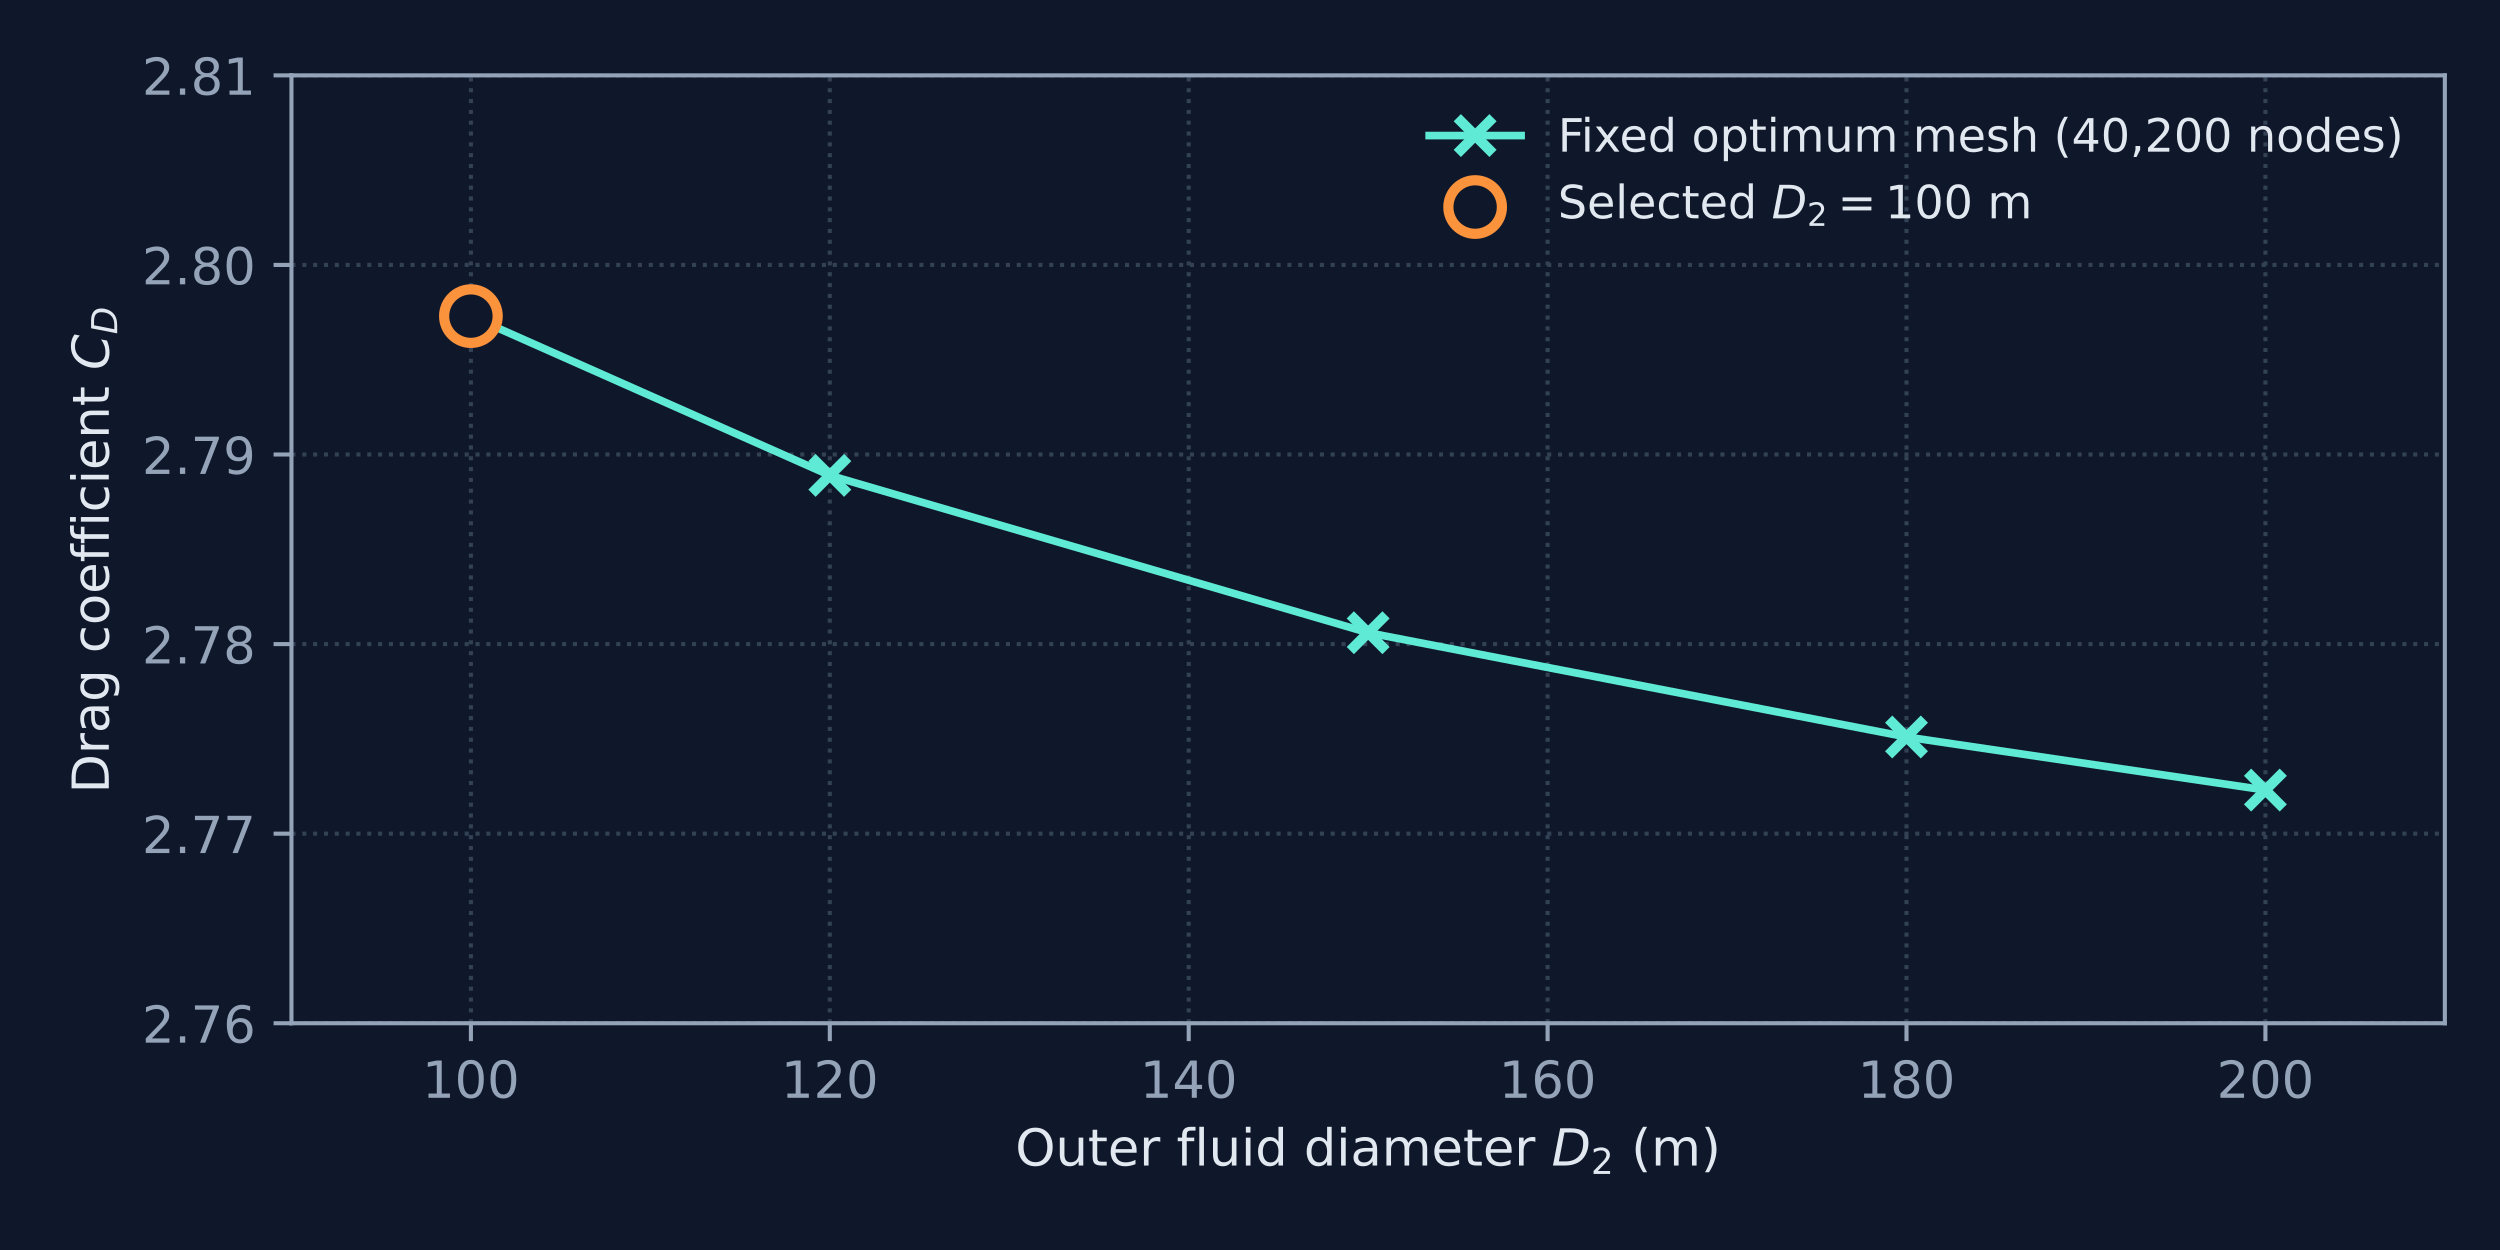
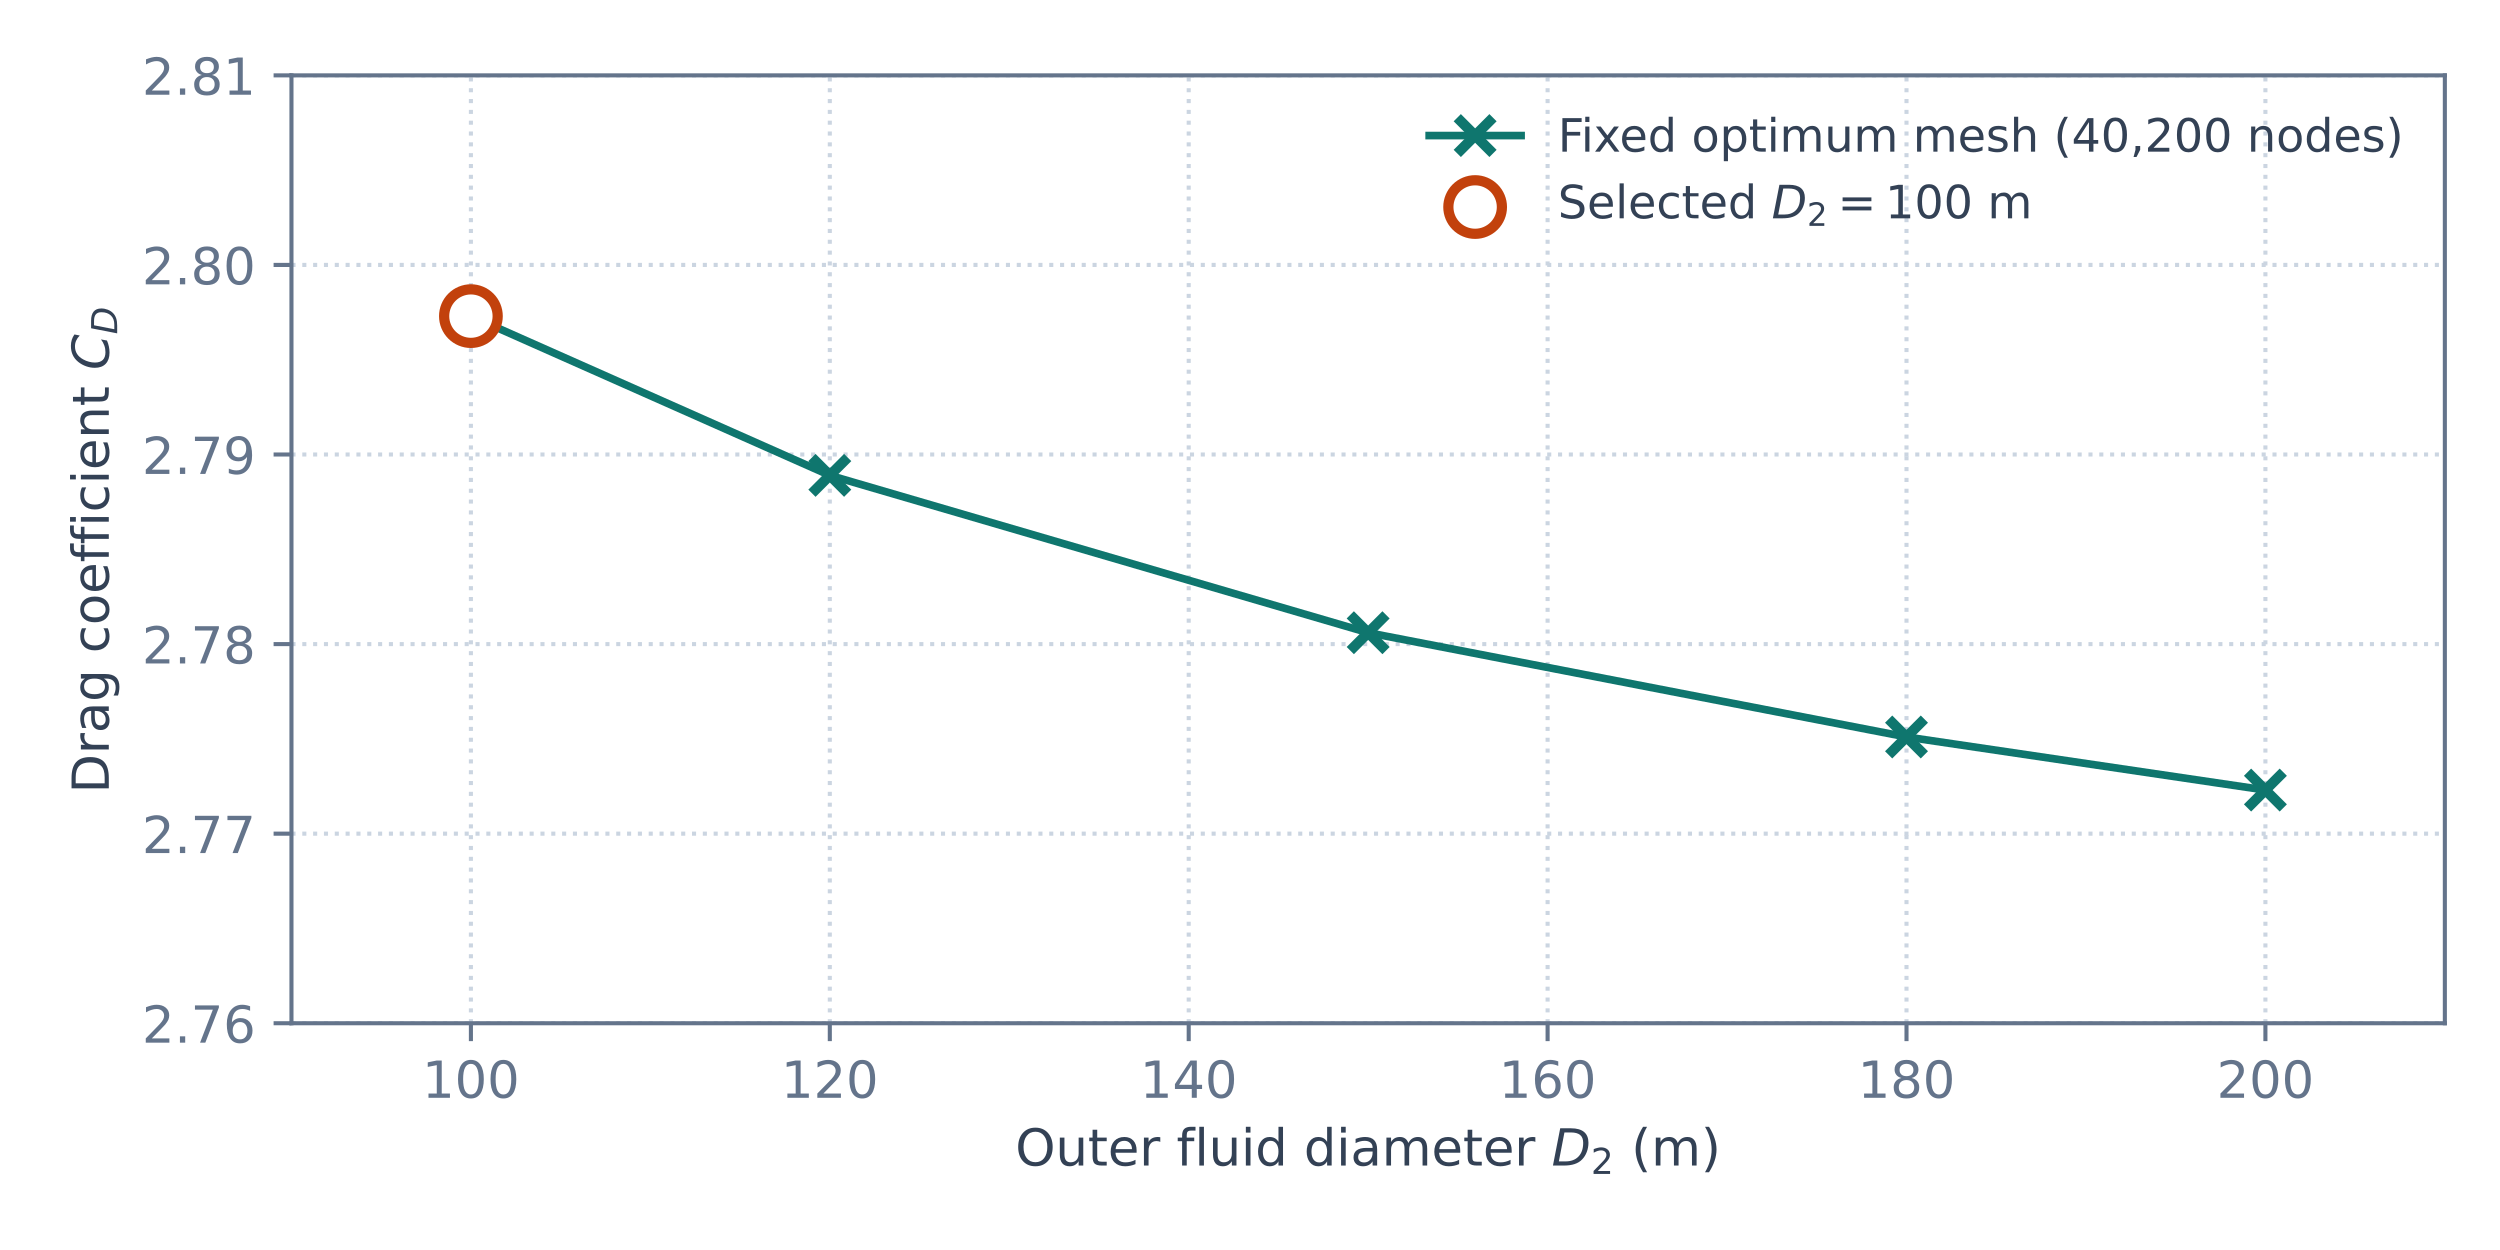
<svg xmlns="http://www.w3.org/2000/svg" xmlns:xlink="http://www.w3.org/1999/xlink" width="489.6pt" height="244.8pt" viewBox="0 0 489.6 244.8" version="1.1">
  <defs>
    <style type="text/css">*{stroke-linejoin: round; stroke-linecap: butt}</style>
  </defs>
  <g id="figure_1">
    <g id="patch_1">
-       <path d="M 0 244.8  L 489.6 244.8  L 489.6 0  L 0 0  z " style="fill: #0f172a" />
+       <path d="M 0 244.8  L 489.6 244.8  L 489.6 0  L 0 0  z " style="fill: #ffffff" />
    </g>
    <g id="axes_1">
      <g id="patch_2">
-         <path d="M 57.08 200.392  L 478.8 200.392  L 478.8 14.76  L 57.08 14.76  z " style="fill: #0f172a" />
+         <path d="M 57.08 200.392  L 478.8 200.392  L 478.8 14.76  L 57.08 14.76  z " style="fill: #ffffff" />
      </g>
      <g id="matplotlib.axis_1">
        <g id="xtick_1">
          <g id="line2d_1">
-             <path d="M 92.223 200.392  L 92.223 14.76  " clip-path="url(#p939abf34a1)" style="fill: none; stroke-dasharray: 0.8,1.32; stroke-dashoffset: 0; stroke: #334155; stroke-width: 0.8" />
+             <path d="M 92.223 200.392  L 92.223 14.76  " clip-path="url(#p489bc23ffb)" style="fill: none; stroke-dasharray: 0.8,1.32; stroke-dashoffset: 0; stroke: #cbd5e1; stroke-width: 0.8" />
          </g>
          <g id="line2d_2">
            <defs>
-               <path id="m833e26fe29" d="M 0 0  L 0 3.5  " style="stroke: #94a3b8; stroke-width: 0.8" />
+               <path id="m0b4c2e8e62" d="M 0 0  L 0 3.5  " style="stroke: #64748b; stroke-width: 0.8" />
            </defs>
            <g>
-               <use xlink:href="#m833e26fe29" x="92.223" y="200.392" style="fill: #94a3b8; stroke: #94a3b8; stroke-width: 0.8" />
+               <use xlink:href="#m0b4c2e8e62" x="92.223" y="200.392" style="fill: #64748b; stroke: #64748b; stroke-width: 0.8" />
            </g>
          </g>
          <g id="text_1">
-             <text style="font-size: 10px; font-family: 'DejaVu Sans', 'Bitstream Vera Sans', 'Computer Modern Sans Serif', 'Lucida Grande', 'Verdana', 'Geneva', 'Lucid', 'Arial', 'Helvetica', 'Avant Garde', sans-serif; text-anchor: middle; fill: #94a3b8" x="92.223" y="214.99" transform="rotate(-0 92.22333 214.9904)">100</text>
+             <text style="font-size: 10px; font-family: 'DejaVu Sans', 'Bitstream Vera Sans', 'Computer Modern Sans Serif', 'Lucida Grande', 'Verdana', 'Geneva', 'Lucid', 'Arial', 'Helvetica', 'Avant Garde', sans-serif; text-anchor: middle; fill: #64748b" x="92.223" y="214.99" transform="rotate(-0 92.22333 214.9904)">100</text>
          </g>
        </g>
        <g id="xtick_2">
          <g id="line2d_3">
-             <path d="M 162.51 200.392  L 162.51 14.76  " clip-path="url(#p939abf34a1)" style="fill: none; stroke-dasharray: 0.8,1.32; stroke-dashoffset: 0; stroke: #334155; stroke-width: 0.8" />
+             <path d="M 162.51 200.392  L 162.51 14.76  " clip-path="url(#p489bc23ffb)" style="fill: none; stroke-dasharray: 0.8,1.32; stroke-dashoffset: 0; stroke: #cbd5e1; stroke-width: 0.8" />
          </g>
          <g id="line2d_4">
            <g>
-               <use xlink:href="#m833e26fe29" x="162.51" y="200.392" style="fill: #94a3b8; stroke: #94a3b8; stroke-width: 0.8" />
+               <use xlink:href="#m0b4c2e8e62" x="162.51" y="200.392" style="fill: #64748b; stroke: #64748b; stroke-width: 0.8" />
            </g>
          </g>
          <g id="text_2">
-             <text style="font-size: 10px; font-family: 'DejaVu Sans', 'Bitstream Vera Sans', 'Computer Modern Sans Serif', 'Lucida Grande', 'Verdana', 'Geneva', 'Lucid', 'Arial', 'Helvetica', 'Avant Garde', sans-serif; text-anchor: middle; fill: #94a3b8" x="162.51" y="214.99" transform="rotate(-0 162.51 214.9904)">120</text>
+             <text style="font-size: 10px; font-family: 'DejaVu Sans', 'Bitstream Vera Sans', 'Computer Modern Sans Serif', 'Lucida Grande', 'Verdana', 'Geneva', 'Lucid', 'Arial', 'Helvetica', 'Avant Garde', sans-serif; text-anchor: middle; fill: #64748b" x="162.51" y="214.99" transform="rotate(-0 162.51 214.9904)">120</text>
          </g>
        </g>
        <g id="xtick_3">
          <g id="line2d_5">
-             <path d="M 232.797 200.392  L 232.797 14.76  " clip-path="url(#p939abf34a1)" style="fill: none; stroke-dasharray: 0.8,1.32; stroke-dashoffset: 0; stroke: #334155; stroke-width: 0.8" />
+             <path d="M 232.797 200.392  L 232.797 14.76  " clip-path="url(#p489bc23ffb)" style="fill: none; stroke-dasharray: 0.8,1.32; stroke-dashoffset: 0; stroke: #cbd5e1; stroke-width: 0.8" />
          </g>
          <g id="line2d_6">
            <g>
-               <use xlink:href="#m833e26fe29" x="232.797" y="200.392" style="fill: #94a3b8; stroke: #94a3b8; stroke-width: 0.8" />
+               <use xlink:href="#m0b4c2e8e62" x="232.797" y="200.392" style="fill: #64748b; stroke: #64748b; stroke-width: 0.8" />
            </g>
          </g>
          <g id="text_3">
-             <text style="font-size: 10px; font-family: 'DejaVu Sans', 'Bitstream Vera Sans', 'Computer Modern Sans Serif', 'Lucida Grande', 'Verdana', 'Geneva', 'Lucid', 'Arial', 'Helvetica', 'Avant Garde', sans-serif; text-anchor: middle; fill: #94a3b8" x="232.797" y="214.99" transform="rotate(-0 232.7967 214.9904)">140</text>
+             <text style="font-size: 10px; font-family: 'DejaVu Sans', 'Bitstream Vera Sans', 'Computer Modern Sans Serif', 'Lucida Grande', 'Verdana', 'Geneva', 'Lucid', 'Arial', 'Helvetica', 'Avant Garde', sans-serif; text-anchor: middle; fill: #64748b" x="232.797" y="214.99" transform="rotate(-0 232.7967 214.9904)">140</text>
          </g>
        </g>
        <g id="xtick_4">
          <g id="line2d_7">
-             <path d="M 303.083 200.392  L 303.083 14.76  " clip-path="url(#p939abf34a1)" style="fill: none; stroke-dasharray: 0.8,1.32; stroke-dashoffset: 0; stroke: #334155; stroke-width: 0.8" />
+             <path d="M 303.083 200.392  L 303.083 14.76  " clip-path="url(#p489bc23ffb)" style="fill: none; stroke-dasharray: 0.8,1.32; stroke-dashoffset: 0; stroke: #cbd5e1; stroke-width: 0.8" />
          </g>
          <g id="line2d_8">
            <g>
-               <use xlink:href="#m833e26fe29" x="303.083" y="200.392" style="fill: #94a3b8; stroke: #94a3b8; stroke-width: 0.8" />
+               <use xlink:href="#m0b4c2e8e62" x="303.083" y="200.392" style="fill: #64748b; stroke: #64748b; stroke-width: 0.8" />
            </g>
          </g>
          <g id="text_4">
-             <text style="font-size: 10px; font-family: 'DejaVu Sans', 'Bitstream Vera Sans', 'Computer Modern Sans Serif', 'Lucida Grande', 'Verdana', 'Geneva', 'Lucid', 'Arial', 'Helvetica', 'Avant Garde', sans-serif; text-anchor: middle; fill: #94a3b8" x="303.083" y="214.99" transform="rotate(-0 303.0833 214.9904)">160</text>
+             <text style="font-size: 10px; font-family: 'DejaVu Sans', 'Bitstream Vera Sans', 'Computer Modern Sans Serif', 'Lucida Grande', 'Verdana', 'Geneva', 'Lucid', 'Arial', 'Helvetica', 'Avant Garde', sans-serif; text-anchor: middle; fill: #64748b" x="303.083" y="214.99" transform="rotate(-0 303.0833 214.9904)">160</text>
          </g>
        </g>
        <g id="xtick_5">
          <g id="line2d_9">
-             <path d="M 373.37 200.392  L 373.37 14.76  " clip-path="url(#p939abf34a1)" style="fill: none; stroke-dasharray: 0.8,1.32; stroke-dashoffset: 0; stroke: #334155; stroke-width: 0.8" />
+             <path d="M 373.37 200.392  L 373.37 14.76  " clip-path="url(#p489bc23ffb)" style="fill: none; stroke-dasharray: 0.8,1.32; stroke-dashoffset: 0; stroke: #cbd5e1; stroke-width: 0.8" />
          </g>
          <g id="line2d_10">
            <g>
-               <use xlink:href="#m833e26fe29" x="373.37" y="200.392" style="fill: #94a3b8; stroke: #94a3b8; stroke-width: 0.8" />
+               <use xlink:href="#m0b4c2e8e62" x="373.37" y="200.392" style="fill: #64748b; stroke: #64748b; stroke-width: 0.8" />
            </g>
          </g>
          <g id="text_5">
-             <text style="font-size: 10px; font-family: 'DejaVu Sans', 'Bitstream Vera Sans', 'Computer Modern Sans Serif', 'Lucida Grande', 'Verdana', 'Geneva', 'Lucid', 'Arial', 'Helvetica', 'Avant Garde', sans-serif; text-anchor: middle; fill: #94a3b8" x="373.37" y="214.99" transform="rotate(-0 373.37 214.9904)">180</text>
+             <text style="font-size: 10px; font-family: 'DejaVu Sans', 'Bitstream Vera Sans', 'Computer Modern Sans Serif', 'Lucida Grande', 'Verdana', 'Geneva', 'Lucid', 'Arial', 'Helvetica', 'Avant Garde', sans-serif; text-anchor: middle; fill: #64748b" x="373.37" y="214.99" transform="rotate(-0 373.37 214.9904)">180</text>
          </g>
        </g>
        <g id="xtick_6">
          <g id="line2d_11">
-             <path d="M 443.657 200.392  L 443.657 14.76  " clip-path="url(#p939abf34a1)" style="fill: none; stroke-dasharray: 0.8,1.32; stroke-dashoffset: 0; stroke: #334155; stroke-width: 0.8" />
+             <path d="M 443.657 200.392  L 443.657 14.76  " clip-path="url(#p489bc23ffb)" style="fill: none; stroke-dasharray: 0.8,1.32; stroke-dashoffset: 0; stroke: #cbd5e1; stroke-width: 0.8" />
          </g>
          <g id="line2d_12">
            <g>
-               <use xlink:href="#m833e26fe29" x="443.657" y="200.392" style="fill: #94a3b8; stroke: #94a3b8; stroke-width: 0.8" />
+               <use xlink:href="#m0b4c2e8e62" x="443.657" y="200.392" style="fill: #64748b; stroke: #64748b; stroke-width: 0.8" />
            </g>
          </g>
          <g id="text_6">
-             <text style="font-size: 10px; font-family: 'DejaVu Sans', 'Bitstream Vera Sans', 'Computer Modern Sans Serif', 'Lucida Grande', 'Verdana', 'Geneva', 'Lucid', 'Arial', 'Helvetica', 'Avant Garde', sans-serif; text-anchor: middle; fill: #94a3b8" x="443.657" y="214.99" transform="rotate(-0 443.6567 214.9904)">200</text>
+             <text style="font-size: 10px; font-family: 'DejaVu Sans', 'Bitstream Vera Sans', 'Computer Modern Sans Serif', 'Lucida Grande', 'Verdana', 'Geneva', 'Lucid', 'Arial', 'Helvetica', 'Avant Garde', sans-serif; text-anchor: middle; fill: #64748b" x="443.657" y="214.99" transform="rotate(-0 443.6567 214.9904)">200</text>
          </g>
        </g>
        <g id="text_7">
-           <g style="fill: #e2e8f0" transform="translate(198.84 228.6686)">
+           <g style="fill: #334155" transform="translate(198.84 228.6686)">
            <text>
-               <tspan x="0" y="-0.406" style="font-size: 10px; font-family: 'DejaVu Sans'; fill: #e2e8f0">O</tspan>
-               <tspan x="7.871" y="-0.406" style="font-size: 10px; font-family: 'DejaVu Sans'; fill: #e2e8f0">u</tspan>
-               <tspan x="14.209" y="-0.406" style="font-size: 10px; font-family: 'DejaVu Sans'; fill: #e2e8f0">t</tspan>
-               <tspan x="18.13" y="-0.406" style="font-size: 10px; font-family: 'DejaVu Sans'; fill: #e2e8f0">e</tspan>
-               <tspan x="24.282" y="-0.406" style="font-size: 10px; font-family: 'DejaVu Sans'; fill: #e2e8f0">r</tspan>
-               <tspan x="28.394" y="-0.406" style="font-size: 10px; font-family: 'DejaVu Sans'; fill: #e2e8f0"> </tspan>
-               <tspan x="31.572" y="-0.406" style="font-size: 10px; font-family: 'DejaVu Sans'; fill: #e2e8f0">f</tspan>
-               <tspan x="35.093" y="-0.406" style="font-size: 10px; font-family: 'DejaVu Sans'; fill: #e2e8f0">l</tspan>
-               <tspan x="37.871" y="-0.406" style="font-size: 10px; font-family: 'DejaVu Sans'; fill: #e2e8f0">u</tspan>
-               <tspan x="44.209" y="-0.406" style="font-size: 10px; font-family: 'DejaVu Sans'; fill: #e2e8f0">i</tspan>
-               <tspan x="46.987" y="-0.406" style="font-size: 10px; font-family: 'DejaVu Sans'; fill: #e2e8f0">d</tspan>
-               <tspan x="53.335" y="-0.406" style="font-size: 10px; font-family: 'DejaVu Sans'; fill: #e2e8f0"> </tspan>
-               <tspan x="56.514" y="-0.406" style="font-size: 10px; font-family: 'DejaVu Sans'; fill: #e2e8f0">d</tspan>
-               <tspan x="62.861" y="-0.406" style="font-size: 10px; font-family: 'DejaVu Sans'; fill: #e2e8f0">i</tspan>
-               <tspan x="65.64" y="-0.406" style="font-size: 10px; font-family: 'DejaVu Sans'; fill: #e2e8f0">a</tspan>
-               <tspan x="71.768" y="-0.406" style="font-size: 10px; font-family: 'DejaVu Sans'; fill: #e2e8f0">m</tspan>
-               <tspan x="81.509" y="-0.406" style="font-size: 10px; font-family: 'DejaVu Sans'; fill: #e2e8f0">e</tspan>
-               <tspan x="87.661" y="-0.406" style="font-size: 10px; font-family: 'DejaVu Sans'; fill: #e2e8f0">t</tspan>
-               <tspan x="91.582" y="-0.406" style="font-size: 10px; font-family: 'DejaVu Sans'; fill: #e2e8f0">e</tspan>
-               <tspan x="97.734" y="-0.406" style="font-size: 10px; font-family: 'DejaVu Sans'; fill: #e2e8f0">r</tspan>
-               <tspan x="101.846" y="-0.406" style="font-size: 10px; font-family: 'DejaVu Sans'; fill: #e2e8f0"> </tspan>
-               <tspan x="117.452" y="-0.406" style="font-size: 10px; font-family: 'DejaVu Sans'; fill: #e2e8f0"> </tspan>
-               <tspan x="120.63" y="-0.406" style="font-size: 10px; font-family: 'DejaVu Sans'; fill: #e2e8f0">(</tspan>
-               <tspan x="124.532" y="-0.406" style="font-size: 10px; font-family: 'DejaVu Sans'; fill: #e2e8f0">m</tspan>
-               <tspan x="134.273" y="-0.406" style="font-size: 10px; font-family: 'DejaVu Sans'; fill: #e2e8f0">)</tspan>
-               <tspan x="105.024" y="-0.406" style="font-style: oblique; font-size: 10px; font-family: 'DejaVu Sans'; fill: #e2e8f0">D</tspan>
-               <tspan x="112.725" y="1.234" style="font-size: 7px; font-family: 'DejaVu Sans'; fill: #e2e8f0">2</tspan>
+               <tspan x="0" y="-0.406" style="font-size: 10px; font-family: 'DejaVu Sans'; fill: #334155">O</tspan>
+               <tspan x="7.871" y="-0.406" style="font-size: 10px; font-family: 'DejaVu Sans'; fill: #334155">u</tspan>
+               <tspan x="14.209" y="-0.406" style="font-size: 10px; font-family: 'DejaVu Sans'; fill: #334155">t</tspan>
+               <tspan x="18.13" y="-0.406" style="font-size: 10px; font-family: 'DejaVu Sans'; fill: #334155">e</tspan>
+               <tspan x="24.282" y="-0.406" style="font-size: 10px; font-family: 'DejaVu Sans'; fill: #334155">r</tspan>
+               <tspan x="28.394" y="-0.406" style="font-size: 10px; font-family: 'DejaVu Sans'; fill: #334155"> </tspan>
+               <tspan x="31.572" y="-0.406" style="font-size: 10px; font-family: 'DejaVu Sans'; fill: #334155">f</tspan>
+               <tspan x="35.093" y="-0.406" style="font-size: 10px; font-family: 'DejaVu Sans'; fill: #334155">l</tspan>
+               <tspan x="37.871" y="-0.406" style="font-size: 10px; font-family: 'DejaVu Sans'; fill: #334155">u</tspan>
+               <tspan x="44.209" y="-0.406" style="font-size: 10px; font-family: 'DejaVu Sans'; fill: #334155">i</tspan>
+               <tspan x="46.987" y="-0.406" style="font-size: 10px; font-family: 'DejaVu Sans'; fill: #334155">d</tspan>
+               <tspan x="53.335" y="-0.406" style="font-size: 10px; font-family: 'DejaVu Sans'; fill: #334155"> </tspan>
+               <tspan x="56.514" y="-0.406" style="font-size: 10px; font-family: 'DejaVu Sans'; fill: #334155">d</tspan>
+               <tspan x="62.861" y="-0.406" style="font-size: 10px; font-family: 'DejaVu Sans'; fill: #334155">i</tspan>
+               <tspan x="65.64" y="-0.406" style="font-size: 10px; font-family: 'DejaVu Sans'; fill: #334155">a</tspan>
+               <tspan x="71.768" y="-0.406" style="font-size: 10px; font-family: 'DejaVu Sans'; fill: #334155">m</tspan>
+               <tspan x="81.509" y="-0.406" style="font-size: 10px; font-family: 'DejaVu Sans'; fill: #334155">e</tspan>
+               <tspan x="87.661" y="-0.406" style="font-size: 10px; font-family: 'DejaVu Sans'; fill: #334155">t</tspan>
+               <tspan x="91.582" y="-0.406" style="font-size: 10px; font-family: 'DejaVu Sans'; fill: #334155">e</tspan>
+               <tspan x="97.734" y="-0.406" style="font-size: 10px; font-family: 'DejaVu Sans'; fill: #334155">r</tspan>
+               <tspan x="101.846" y="-0.406" style="font-size: 10px; font-family: 'DejaVu Sans'; fill: #334155"> </tspan>
+               <tspan x="117.452" y="-0.406" style="font-size: 10px; font-family: 'DejaVu Sans'; fill: #334155"> </tspan>
+               <tspan x="120.63" y="-0.406" style="font-size: 10px; font-family: 'DejaVu Sans'; fill: #334155">(</tspan>
+               <tspan x="124.532" y="-0.406" style="font-size: 10px; font-family: 'DejaVu Sans'; fill: #334155">m</tspan>
+               <tspan x="134.273" y="-0.406" style="font-size: 10px; font-family: 'DejaVu Sans'; fill: #334155">)</tspan>
+               <tspan x="105.024" y="-0.406" style="font-style: oblique; font-size: 10px; font-family: 'DejaVu Sans'; fill: #334155">D</tspan>
+               <tspan x="112.725" y="1.234" style="font-size: 7px; font-family: 'DejaVu Sans'; fill: #334155">2</tspan>
            </text>
          </g>
        </g>
      </g>
      <g id="matplotlib.axis_2">
        <g id="ytick_1">
          <g id="line2d_13">
-             <path d="M 57.08 200.392  L 478.8 200.392  " clip-path="url(#p939abf34a1)" style="fill: none; stroke-dasharray: 0.8,1.32; stroke-dashoffset: 0; stroke: #334155; stroke-width: 0.8" />
+             <path d="M 57.08 200.392  L 478.8 200.392  " clip-path="url(#p489bc23ffb)" style="fill: none; stroke-dasharray: 0.8,1.32; stroke-dashoffset: 0; stroke: #cbd5e1; stroke-width: 0.8" />
          </g>
          <g id="line2d_14">
            <defs>
-               <path id="mb975abdfef" d="M 0 0  L -3.5 0  " style="stroke: #94a3b8; stroke-width: 0.8" />
+               <path id="ma6095452fb" d="M 0 0  L -3.5 0  " style="stroke: #64748b; stroke-width: 0.8" />
            </defs>
            <g>
-               <use xlink:href="#mb975abdfef" x="57.08" y="200.392" style="fill: #94a3b8; stroke: #94a3b8; stroke-width: 0.8" />
+               <use xlink:href="#ma6095452fb" x="57.08" y="200.392" style="fill: #64748b; stroke: #64748b; stroke-width: 0.8" />
            </g>
          </g>
          <g id="text_8">
-             <text style="font-size: 10px; font-family: 'DejaVu Sans', 'Bitstream Vera Sans', 'Computer Modern Sans Serif', 'Lucida Grande', 'Verdana', 'Geneva', 'Lucid', 'Arial', 'Helvetica', 'Avant Garde', sans-serif; text-anchor: end; fill: #94a3b8" x="50.08" y="204.191" transform="rotate(-0 50.08 204.1912)">2.76</text>
+             <text style="font-size: 10px; font-family: 'DejaVu Sans', 'Bitstream Vera Sans', 'Computer Modern Sans Serif', 'Lucida Grande', 'Verdana', 'Geneva', 'Lucid', 'Arial', 'Helvetica', 'Avant Garde', sans-serif; text-anchor: end; fill: #64748b" x="50.08" y="204.191" transform="rotate(-0 50.08 204.1912)">2.76</text>
          </g>
        </g>
        <g id="ytick_2">
          <g id="line2d_15">
-             <path d="M 57.08 163.266  L 478.8 163.266  " clip-path="url(#p939abf34a1)" style="fill: none; stroke-dasharray: 0.8,1.32; stroke-dashoffset: 0; stroke: #334155; stroke-width: 0.8" />
+             <path d="M 57.08 163.266  L 478.8 163.266  " clip-path="url(#p489bc23ffb)" style="fill: none; stroke-dasharray: 0.8,1.32; stroke-dashoffset: 0; stroke: #cbd5e1; stroke-width: 0.8" />
          </g>
          <g id="line2d_16">
            <g>
-               <use xlink:href="#mb975abdfef" x="57.08" y="163.266" style="fill: #94a3b8; stroke: #94a3b8; stroke-width: 0.8" />
+               <use xlink:href="#ma6095452fb" x="57.08" y="163.266" style="fill: #64748b; stroke: #64748b; stroke-width: 0.8" />
            </g>
          </g>
          <g id="text_9">
-             <text style="font-size: 10px; font-family: 'DejaVu Sans', 'Bitstream Vera Sans', 'Computer Modern Sans Serif', 'Lucida Grande', 'Verdana', 'Geneva', 'Lucid', 'Arial', 'Helvetica', 'Avant Garde', sans-serif; text-anchor: end; fill: #94a3b8" x="50.08" y="167.065" transform="rotate(-0 50.08 167.0648)">2.77</text>
+             <text style="font-size: 10px; font-family: 'DejaVu Sans', 'Bitstream Vera Sans', 'Computer Modern Sans Serif', 'Lucida Grande', 'Verdana', 'Geneva', 'Lucid', 'Arial', 'Helvetica', 'Avant Garde', sans-serif; text-anchor: end; fill: #64748b" x="50.08" y="167.065" transform="rotate(-0 50.08 167.0648)">2.77</text>
          </g>
        </g>
        <g id="ytick_3">
          <g id="line2d_17">
-             <path d="M 57.08 126.139  L 478.8 126.139  " clip-path="url(#p939abf34a1)" style="fill: none; stroke-dasharray: 0.8,1.32; stroke-dashoffset: 0; stroke: #334155; stroke-width: 0.8" />
+             <path d="M 57.08 126.139  L 478.8 126.139  " clip-path="url(#p489bc23ffb)" style="fill: none; stroke-dasharray: 0.8,1.32; stroke-dashoffset: 0; stroke: #cbd5e1; stroke-width: 0.8" />
          </g>
          <g id="line2d_18">
            <g>
-               <use xlink:href="#mb975abdfef" x="57.08" y="126.139" style="fill: #94a3b8; stroke: #94a3b8; stroke-width: 0.8" />
+               <use xlink:href="#ma6095452fb" x="57.08" y="126.139" style="fill: #64748b; stroke: #64748b; stroke-width: 0.8" />
            </g>
          </g>
          <g id="text_10">
-             <text style="font-size: 10px; font-family: 'DejaVu Sans', 'Bitstream Vera Sans', 'Computer Modern Sans Serif', 'Lucida Grande', 'Verdana', 'Geneva', 'Lucid', 'Arial', 'Helvetica', 'Avant Garde', sans-serif; text-anchor: end; fill: #94a3b8" x="50.08" y="129.938" transform="rotate(-0 50.08 129.9384)">2.78</text>
+             <text style="font-size: 10px; font-family: 'DejaVu Sans', 'Bitstream Vera Sans', 'Computer Modern Sans Serif', 'Lucida Grande', 'Verdana', 'Geneva', 'Lucid', 'Arial', 'Helvetica', 'Avant Garde', sans-serif; text-anchor: end; fill: #64748b" x="50.08" y="129.938" transform="rotate(-0 50.08 129.9384)">2.78</text>
          </g>
        </g>
        <g id="ytick_4">
          <g id="line2d_19">
-             <path d="M 57.08 89.013  L 478.8 89.013  " clip-path="url(#p939abf34a1)" style="fill: none; stroke-dasharray: 0.8,1.32; stroke-dashoffset: 0; stroke: #334155; stroke-width: 0.8" />
+             <path d="M 57.08 89.013  L 478.8 89.013  " clip-path="url(#p489bc23ffb)" style="fill: none; stroke-dasharray: 0.8,1.32; stroke-dashoffset: 0; stroke: #cbd5e1; stroke-width: 0.8" />
          </g>
          <g id="line2d_20">
            <g>
-               <use xlink:href="#mb975abdfef" x="57.08" y="89.013" style="fill: #94a3b8; stroke: #94a3b8; stroke-width: 0.8" />
+               <use xlink:href="#ma6095452fb" x="57.08" y="89.013" style="fill: #64748b; stroke: #64748b; stroke-width: 0.8" />
            </g>
          </g>
          <g id="text_11">
-             <text style="font-size: 10px; font-family: 'DejaVu Sans', 'Bitstream Vera Sans', 'Computer Modern Sans Serif', 'Lucida Grande', 'Verdana', 'Geneva', 'Lucid', 'Arial', 'Helvetica', 'Avant Garde', sans-serif; text-anchor: end; fill: #94a3b8" x="50.08" y="92.812" transform="rotate(-0 50.08 92.81202)">2.79</text>
+             <text style="font-size: 10px; font-family: 'DejaVu Sans', 'Bitstream Vera Sans', 'Computer Modern Sans Serif', 'Lucida Grande', 'Verdana', 'Geneva', 'Lucid', 'Arial', 'Helvetica', 'Avant Garde', sans-serif; text-anchor: end; fill: #64748b" x="50.08" y="92.812" transform="rotate(-0 50.08 92.81202)">2.79</text>
          </g>
        </g>
        <g id="ytick_5">
          <g id="line2d_21">
-             <path d="M 57.08 51.886  L 478.8 51.886  " clip-path="url(#p939abf34a1)" style="fill: none; stroke-dasharray: 0.8,1.32; stroke-dashoffset: 0; stroke: #334155; stroke-width: 0.8" />
+             <path d="M 57.08 51.886  L 478.8 51.886  " clip-path="url(#p489bc23ffb)" style="fill: none; stroke-dasharray: 0.8,1.32; stroke-dashoffset: 0; stroke: #cbd5e1; stroke-width: 0.8" />
          </g>
          <g id="line2d_22">
            <g>
-               <use xlink:href="#mb975abdfef" x="57.08" y="51.886" style="fill: #94a3b8; stroke: #94a3b8; stroke-width: 0.8" />
+               <use xlink:href="#ma6095452fb" x="57.08" y="51.886" style="fill: #64748b; stroke: #64748b; stroke-width: 0.8" />
            </g>
          </g>
          <g id="text_12">
-             <text style="font-size: 10px; font-family: 'DejaVu Sans', 'Bitstream Vera Sans', 'Computer Modern Sans Serif', 'Lucida Grande', 'Verdana', 'Geneva', 'Lucid', 'Arial', 'Helvetica', 'Avant Garde', sans-serif; text-anchor: end; fill: #94a3b8" x="50.08" y="55.686" transform="rotate(-0 50.08 55.68562)">2.80</text>
+             <text style="font-size: 10px; font-family: 'DejaVu Sans', 'Bitstream Vera Sans', 'Computer Modern Sans Serif', 'Lucida Grande', 'Verdana', 'Geneva', 'Lucid', 'Arial', 'Helvetica', 'Avant Garde', sans-serif; text-anchor: end; fill: #64748b" x="50.08" y="55.686" transform="rotate(-0 50.08 55.68562)">2.80</text>
          </g>
        </g>
        <g id="ytick_6">
          <g id="line2d_23">
-             <path d="M 57.08 14.76  L 478.8 14.76  " clip-path="url(#p939abf34a1)" style="fill: none; stroke-dasharray: 0.8,1.32; stroke-dashoffset: 0; stroke: #334155; stroke-width: 0.8" />
+             <path d="M 57.08 14.76  L 478.8 14.76  " clip-path="url(#p489bc23ffb)" style="fill: none; stroke-dasharray: 0.8,1.32; stroke-dashoffset: 0; stroke: #cbd5e1; stroke-width: 0.8" />
          </g>
          <g id="line2d_24">
            <g>
-               <use xlink:href="#mb975abdfef" x="57.08" y="14.76" style="fill: #94a3b8; stroke: #94a3b8; stroke-width: 0.8" />
+               <use xlink:href="#ma6095452fb" x="57.08" y="14.76" style="fill: #64748b; stroke: #64748b; stroke-width: 0.8" />
            </g>
          </g>
          <g id="text_13">
-             <text style="font-size: 10px; font-family: 'DejaVu Sans', 'Bitstream Vera Sans', 'Computer Modern Sans Serif', 'Lucida Grande', 'Verdana', 'Geneva', 'Lucid', 'Arial', 'Helvetica', 'Avant Garde', sans-serif; text-anchor: end; fill: #94a3b8" x="50.08" y="18.559" transform="rotate(-0 50.08 18.55922)">2.81</text>
+             <text style="font-size: 10px; font-family: 'DejaVu Sans', 'Bitstream Vera Sans', 'Computer Modern Sans Serif', 'Lucida Grande', 'Verdana', 'Geneva', 'Lucid', 'Arial', 'Helvetica', 'Avant Garde', sans-serif; text-anchor: end; fill: #64748b" x="50.08" y="18.559" transform="rotate(-0 50.08 18.55922)">2.81</text>
          </g>
        </g>
        <g id="text_14">
-           <g style="fill: #e2e8f0" transform="translate(21.71438 155.376) rotate(-90)">
+           <g style="fill: #334155" transform="translate(21.71438 155.376) rotate(-90)">
            <text>
-               <tspan x="0" y="-0.406" style="font-size: 10px; font-family: 'DejaVu Sans'; fill: #e2e8f0">D</tspan>
-               <tspan x="7.7" y="-0.406" style="font-size: 10px; font-family: 'DejaVu Sans'; fill: #e2e8f0">r</tspan>
-               <tspan x="11.812" y="-0.406" style="font-size: 10px; font-family: 'DejaVu Sans'; fill: #e2e8f0">a</tspan>
-               <tspan x="17.939" y="-0.406" style="font-size: 10px; font-family: 'DejaVu Sans'; fill: #e2e8f0">g</tspan>
-               <tspan x="24.287" y="-0.406" style="font-size: 10px; font-family: 'DejaVu Sans'; fill: #e2e8f0"> </tspan>
-               <tspan x="27.466" y="-0.406" style="font-size: 10px; font-family: 'DejaVu Sans'; fill: #e2e8f0">c</tspan>
-               <tspan x="32.964" y="-0.406" style="font-size: 10px; font-family: 'DejaVu Sans'; fill: #e2e8f0">o</tspan>
-               <tspan x="39.082" y="-0.406" style="font-size: 10px; font-family: 'DejaVu Sans'; fill: #e2e8f0">e</tspan>
-               <tspan x="45.234" y="-0.406" style="font-size: 10px; font-family: 'DejaVu Sans'; fill: #e2e8f0">f</tspan>
-               <tspan x="48.755" y="-0.406" style="font-size: 10px; font-family: 'DejaVu Sans'; fill: #e2e8f0">f</tspan>
-               <tspan x="52.275" y="-0.406" style="font-size: 10px; font-family: 'DejaVu Sans'; fill: #e2e8f0">i</tspan>
-               <tspan x="55.054" y="-0.406" style="font-size: 10px; font-family: 'DejaVu Sans'; fill: #e2e8f0">c</tspan>
-               <tspan x="60.552" y="-0.406" style="font-size: 10px; font-family: 'DejaVu Sans'; fill: #e2e8f0">i</tspan>
-               <tspan x="63.33" y="-0.406" style="font-size: 10px; font-family: 'DejaVu Sans'; fill: #e2e8f0">e</tspan>
-               <tspan x="69.482" y="-0.406" style="font-size: 10px; font-family: 'DejaVu Sans'; fill: #e2e8f0">n</tspan>
-               <tspan x="75.82" y="-0.406" style="font-size: 10px; font-family: 'DejaVu Sans'; fill: #e2e8f0">t</tspan>
-               <tspan x="79.741" y="-0.406" style="font-size: 10px; font-family: 'DejaVu Sans'; fill: #e2e8f0"> </tspan>
-               <tspan x="82.92" y="-0.406" style="font-style: oblique; font-size: 10px; font-family: 'DejaVu Sans'; fill: #e2e8f0">C</tspan>
-               <tspan x="89.902" y="1.234" style="font-style: oblique; font-size: 7px; font-family: 'DejaVu Sans'; fill: #e2e8f0">D</tspan>
+               <tspan x="0" y="-0.406" style="font-size: 10px; font-family: 'DejaVu Sans'; fill: #334155">D</tspan>
+               <tspan x="7.7" y="-0.406" style="font-size: 10px; font-family: 'DejaVu Sans'; fill: #334155">r</tspan>
+               <tspan x="11.812" y="-0.406" style="font-size: 10px; font-family: 'DejaVu Sans'; fill: #334155">a</tspan>
+               <tspan x="17.939" y="-0.406" style="font-size: 10px; font-family: 'DejaVu Sans'; fill: #334155">g</tspan>
+               <tspan x="24.287" y="-0.406" style="font-size: 10px; font-family: 'DejaVu Sans'; fill: #334155"> </tspan>
+               <tspan x="27.466" y="-0.406" style="font-size: 10px; font-family: 'DejaVu Sans'; fill: #334155">c</tspan>
+               <tspan x="32.964" y="-0.406" style="font-size: 10px; font-family: 'DejaVu Sans'; fill: #334155">o</tspan>
+               <tspan x="39.082" y="-0.406" style="font-size: 10px; font-family: 'DejaVu Sans'; fill: #334155">e</tspan>
+               <tspan x="45.234" y="-0.406" style="font-size: 10px; font-family: 'DejaVu Sans'; fill: #334155">f</tspan>
+               <tspan x="48.755" y="-0.406" style="font-size: 10px; font-family: 'DejaVu Sans'; fill: #334155">f</tspan>
+               <tspan x="52.275" y="-0.406" style="font-size: 10px; font-family: 'DejaVu Sans'; fill: #334155">i</tspan>
+               <tspan x="55.054" y="-0.406" style="font-size: 10px; font-family: 'DejaVu Sans'; fill: #334155">c</tspan>
+               <tspan x="60.552" y="-0.406" style="font-size: 10px; font-family: 'DejaVu Sans'; fill: #334155">i</tspan>
+               <tspan x="63.33" y="-0.406" style="font-size: 10px; font-family: 'DejaVu Sans'; fill: #334155">e</tspan>
+               <tspan x="69.482" y="-0.406" style="font-size: 10px; font-family: 'DejaVu Sans'; fill: #334155">n</tspan>
+               <tspan x="75.82" y="-0.406" style="font-size: 10px; font-family: 'DejaVu Sans'; fill: #334155">t</tspan>
+               <tspan x="79.741" y="-0.406" style="font-size: 10px; font-family: 'DejaVu Sans'; fill: #334155"> </tspan>
+               <tspan x="82.92" y="-0.406" style="font-style: oblique; font-size: 10px; font-family: 'DejaVu Sans'; fill: #334155">C</tspan>
+               <tspan x="89.902" y="1.234" style="font-style: oblique; font-size: 7px; font-family: 'DejaVu Sans'; fill: #334155">D</tspan>
            </text>
          </g>
        </g>
      </g>
      <g id="line2d_25">
-         <path d="M 92.223 61.911  L 162.51 93.097  L 267.94 123.912  L 373.37 144.331  L 443.657 154.727  " clip-path="url(#p939abf34a1)" style="fill: none; stroke: #5eead4; stroke-width: 1.5; stroke-linecap: square" />
+         <path d="M 92.223 61.911  L 162.51 93.097  L 267.94 123.912  L 373.37 144.331  L 443.657 154.727  " clip-path="url(#p489bc23ffb)" style="fill: none; stroke: #0f766e; stroke-width: 1.5; stroke-linecap: square" />
        <defs>
-           <path id="me5ebfd18b3" d="M -3.5 3.5  L 3.5 -3.5  M -3.5 -3.5  L 3.5 3.5  " style="stroke: #5eead4; stroke-width: 2" />
+           <path id="m3fe69e5591" d="M -3.5 3.5  L 3.5 -3.5  M -3.5 -3.5  L 3.5 3.5  " style="stroke: #0f766e; stroke-width: 2" />
        </defs>
-         <g clip-path="url(#p939abf34a1)">
-           <use xlink:href="#me5ebfd18b3" x="92.223" y="61.911" style="fill: #5eead4; stroke: #5eead4; stroke-width: 2" />
-           <use xlink:href="#me5ebfd18b3" x="162.51" y="93.097" style="fill: #5eead4; stroke: #5eead4; stroke-width: 2" />
-           <use xlink:href="#me5ebfd18b3" x="267.94" y="123.912" style="fill: #5eead4; stroke: #5eead4; stroke-width: 2" />
-           <use xlink:href="#me5ebfd18b3" x="373.37" y="144.331" style="fill: #5eead4; stroke: #5eead4; stroke-width: 2" />
-           <use xlink:href="#me5ebfd18b3" x="443.657" y="154.727" style="fill: #5eead4; stroke: #5eead4; stroke-width: 2" />
+         <g clip-path="url(#p489bc23ffb)">
+           <use xlink:href="#m3fe69e5591" x="92.223" y="61.911" style="fill: #0f766e; stroke: #0f766e; stroke-width: 2" />
+           <use xlink:href="#m3fe69e5591" x="162.51" y="93.097" style="fill: #0f766e; stroke: #0f766e; stroke-width: 2" />
+           <use xlink:href="#m3fe69e5591" x="267.94" y="123.912" style="fill: #0f766e; stroke: #0f766e; stroke-width: 2" />
+           <use xlink:href="#m3fe69e5591" x="373.37" y="144.331" style="fill: #0f766e; stroke: #0f766e; stroke-width: 2" />
+           <use xlink:href="#m3fe69e5591" x="443.657" y="154.727" style="fill: #0f766e; stroke: #0f766e; stroke-width: 2" />
        </g>
      </g>
      <g id="patch_3">
-         <path d="M 57.08 200.392  L 57.08 14.76  " style="fill: none; stroke: #94a3b8; stroke-width: 0.8; stroke-linejoin: miter; stroke-linecap: square" />
+         <path d="M 57.08 200.392  L 57.08 14.76  " style="fill: none; stroke: #64748b; stroke-width: 0.8; stroke-linejoin: miter; stroke-linecap: square" />
      </g>
      <g id="patch_4">
-         <path d="M 478.8 200.392  L 478.8 14.76  " style="fill: none; stroke: #94a3b8; stroke-width: 0.8; stroke-linejoin: miter; stroke-linecap: square" />
+         <path d="M 478.8 200.392  L 478.8 14.76  " style="fill: none; stroke: #64748b; stroke-width: 0.8; stroke-linejoin: miter; stroke-linecap: square" />
      </g>
      <g id="patch_5">
-         <path d="M 57.08 200.392  L 478.8 200.392  " style="fill: none; stroke: #94a3b8; stroke-width: 0.8; stroke-linejoin: miter; stroke-linecap: square" />
+         <path d="M 57.08 200.392  L 478.8 200.392  " style="fill: none; stroke: #64748b; stroke-width: 0.8; stroke-linejoin: miter; stroke-linecap: square" />
      </g>
      <g id="patch_6">
-         <path d="M 57.08 14.76  L 478.8 14.76  " style="fill: none; stroke: #94a3b8; stroke-width: 0.8; stroke-linejoin: miter; stroke-linecap: square" />
+         <path d="M 57.08 14.76  L 478.8 14.76  " style="fill: none; stroke: #64748b; stroke-width: 0.8; stroke-linejoin: miter; stroke-linecap: square" />
      </g>
      <g id="PathCollection_1">
        <defs>
-           <path id="mf2953bfb3f" d="M 0 5.244  C 1.391 5.244 2.725 4.691 3.708 3.708  C 4.691 2.725 5.244 1.391 5.244 0  C 5.244 -1.391 4.691 -2.725 3.708 -3.708  C 2.725 -4.691 1.391 -5.244 0 -5.244  C -1.391 -5.244 -2.725 -4.691 -3.708 -3.708  C -4.691 -2.725 -5.244 -1.391 -5.244 0  C -5.244 1.391 -4.691 2.725 -3.708 3.708  C -2.725 4.691 -1.391 5.244 0 5.244  z " style="stroke: #fb923c; stroke-width: 2" />
+           <path id="m126ccb8bf1" d="M 0 5.244  C 1.391 5.244 2.725 4.691 3.708 3.708  C 4.691 2.725 5.244 1.391 5.244 0  C 5.244 -1.391 4.691 -2.725 3.708 -3.708  C 2.725 -4.691 1.391 -5.244 0 -5.244  C -1.391 -5.244 -2.725 -4.691 -3.708 -3.708  C -4.691 -2.725 -5.244 -1.391 -5.244 0  C -5.244 1.391 -4.691 2.725 -3.708 3.708  C -2.725 4.691 -1.391 5.244 0 5.244  z " style="stroke: #c2410c; stroke-width: 2" />
        </defs>
-         <g clip-path="url(#p939abf34a1)">
-           <use xlink:href="#mf2953bfb3f" x="92.223" y="61.911" style="fill: #0f172a; stroke: #fb923c; stroke-width: 2" />
+         <g clip-path="url(#p489bc23ffb)">
+           <use xlink:href="#m126ccb8bf1" x="92.223" y="61.911" style="fill: #ffffff; stroke: #c2410c; stroke-width: 2" />
        </g>
      </g>
      <g id="legend_1">
        <g id="line2d_26">
-           <path d="M 279.89 26.549  L 288.89 26.549  L 297.89 26.549  " style="fill: none; stroke: #5eead4; stroke-width: 1.5; stroke-linecap: square" />
+           <path d="M 279.89 26.549  L 288.89 26.549  L 297.89 26.549  " style="fill: none; stroke: #0f766e; stroke-width: 1.5; stroke-linecap: square" />
          <g>
-             <use xlink:href="#me5ebfd18b3" x="288.89" y="26.549" style="fill: #5eead4; stroke: #5eead4; stroke-width: 2" />
+             <use xlink:href="#m3fe69e5591" x="288.89" y="26.549" style="fill: #0f766e; stroke: #0f766e; stroke-width: 2" />
          </g>
        </g>
        <g id="text_15">
-           <text style="font-size: 9px; font-family: 'DejaVu Sans', 'Bitstream Vera Sans', 'Computer Modern Sans Serif', 'Lucida Grande', 'Verdana', 'Geneva', 'Lucid', 'Arial', 'Helvetica', 'Avant Garde', sans-serif; text-anchor: start; fill: #e2e8f0" x="305.09" y="29.699" transform="rotate(-0 305.0902 29.69859)">Fixed optimum mesh (40,200 nodes)</text>
+           <text style="font-size: 9px; font-family: 'DejaVu Sans', 'Bitstream Vera Sans', 'Computer Modern Sans Serif', 'Lucida Grande', 'Verdana', 'Geneva', 'Lucid', 'Arial', 'Helvetica', 'Avant Garde', sans-serif; text-anchor: start; fill: #334155" x="305.09" y="29.699" transform="rotate(-0 305.0902 29.69859)">Fixed optimum mesh (40,200 nodes)</text>
        </g>
        <g id="PathCollection_2">
          <g>
-             <use xlink:href="#mf2953bfb3f" x="288.89" y="40.546" style="fill: #0f172a; stroke: #fb923c; stroke-width: 2" />
+             <use xlink:href="#m126ccb8bf1" x="288.89" y="40.546" style="fill: #ffffff; stroke: #c2410c; stroke-width: 2" />
          </g>
        </g>
        <g id="text_16">
-           <g style="fill: #e2e8f0" transform="translate(305.0902 42.90891)">
+           <g style="fill: #334155" transform="translate(305.0902 42.90891)">
            <text>
-               <tspan x="0" y="-0.156" style="font-size: 9px; font-family: 'DejaVu Sans'; fill: #e2e8f0">S</tspan>
-               <tspan x="5.713" y="-0.156" style="font-size: 9px; font-family: 'DejaVu Sans'; fill: #e2e8f0">e</tspan>
-               <tspan x="11.25" y="-0.156" style="font-size: 9px; font-family: 'DejaVu Sans'; fill: #e2e8f0">l</tspan>
-               <tspan x="13.75" y="-0.156" style="font-size: 9px; font-family: 'DejaVu Sans'; fill: #e2e8f0">e</tspan>
-               <tspan x="19.288" y="-0.156" style="font-size: 9px; font-family: 'DejaVu Sans'; fill: #e2e8f0">c</tspan>
-               <tspan x="24.236" y="-0.156" style="font-size: 9px; font-family: 'DejaVu Sans'; fill: #e2e8f0">t</tspan>
-               <tspan x="27.765" y="-0.156" style="font-size: 9px; font-family: 'DejaVu Sans'; fill: #e2e8f0">e</tspan>
-               <tspan x="33.302" y="-0.156" style="font-size: 9px; font-family: 'DejaVu Sans'; fill: #e2e8f0">d</tspan>
-               <tspan x="39.015" y="-0.156" style="font-size: 9px; font-family: 'DejaVu Sans'; fill: #e2e8f0"> </tspan>
-               <tspan x="54.813" y="-0.156" style="font-size: 9px; font-family: 'DejaVu Sans'; fill: #e2e8f0">=</tspan>
-               <tspan x="64.108" y="-0.156" style="font-size: 9px; font-family: 'DejaVu Sans'; fill: #e2e8f0">1</tspan>
-               <tspan x="69.834" y="-0.156" style="font-size: 9px; font-family: 'DejaVu Sans'; fill: #e2e8f0">0</tspan>
-               <tspan x="75.56" y="-0.156" style="font-size: 9px; font-family: 'DejaVu Sans'; fill: #e2e8f0">0</tspan>
-               <tspan x="81.286" y="-0.156" style="font-size: 9px; font-family: 'DejaVu Sans'; fill: #e2e8f0"> </tspan>
-               <tspan x="84.147" y="-0.156" style="font-size: 9px; font-family: 'DejaVu Sans'; fill: #e2e8f0">m</tspan>
-               <tspan x="41.875" y="-0.156" style="font-style: oblique; font-size: 9px; font-family: 'DejaVu Sans'; fill: #e2e8f0">D</tspan>
-               <tspan x="48.806" y="1.32" style="font-size: 6.3px; font-family: 'DejaVu Sans'; fill: #e2e8f0">2</tspan>
+               <tspan x="0" y="-0.156" style="font-size: 9px; font-family: 'DejaVu Sans'; fill: #334155">S</tspan>
+               <tspan x="5.713" y="-0.156" style="font-size: 9px; font-family: 'DejaVu Sans'; fill: #334155">e</tspan>
+               <tspan x="11.25" y="-0.156" style="font-size: 9px; font-family: 'DejaVu Sans'; fill: #334155">l</tspan>
+               <tspan x="13.75" y="-0.156" style="font-size: 9px; font-family: 'DejaVu Sans'; fill: #334155">e</tspan>
+               <tspan x="19.288" y="-0.156" style="font-size: 9px; font-family: 'DejaVu Sans'; fill: #334155">c</tspan>
+               <tspan x="24.236" y="-0.156" style="font-size: 9px; font-family: 'DejaVu Sans'; fill: #334155">t</tspan>
+               <tspan x="27.765" y="-0.156" style="font-size: 9px; font-family: 'DejaVu Sans'; fill: #334155">e</tspan>
+               <tspan x="33.302" y="-0.156" style="font-size: 9px; font-family: 'DejaVu Sans'; fill: #334155">d</tspan>
+               <tspan x="39.015" y="-0.156" style="font-size: 9px; font-family: 'DejaVu Sans'; fill: #334155"> </tspan>
+               <tspan x="54.813" y="-0.156" style="font-size: 9px; font-family: 'DejaVu Sans'; fill: #334155">=</tspan>
+               <tspan x="64.108" y="-0.156" style="font-size: 9px; font-family: 'DejaVu Sans'; fill: #334155">1</tspan>
+               <tspan x="69.834" y="-0.156" style="font-size: 9px; font-family: 'DejaVu Sans'; fill: #334155">0</tspan>
+               <tspan x="75.56" y="-0.156" style="font-size: 9px; font-family: 'DejaVu Sans'; fill: #334155">0</tspan>
+               <tspan x="81.286" y="-0.156" style="font-size: 9px; font-family: 'DejaVu Sans'; fill: #334155"> </tspan>
+               <tspan x="84.147" y="-0.156" style="font-size: 9px; font-family: 'DejaVu Sans'; fill: #334155">m</tspan>
+               <tspan x="41.875" y="-0.156" style="font-style: oblique; font-size: 9px; font-family: 'DejaVu Sans'; fill: #334155">D</tspan>
+               <tspan x="48.806" y="1.32" style="font-size: 6.3px; font-family: 'DejaVu Sans'; fill: #334155">2</tspan>
            </text>
          </g>
        </g>
      </g>
    </g>
  </g>
  <defs>
-     <clipPath id="p939abf34a1">
+     <clipPath id="p489bc23ffb">
      <rect x="57.08" y="14.76" width="421.72" height="185.632" />
    </clipPath>
  </defs>
</svg>
